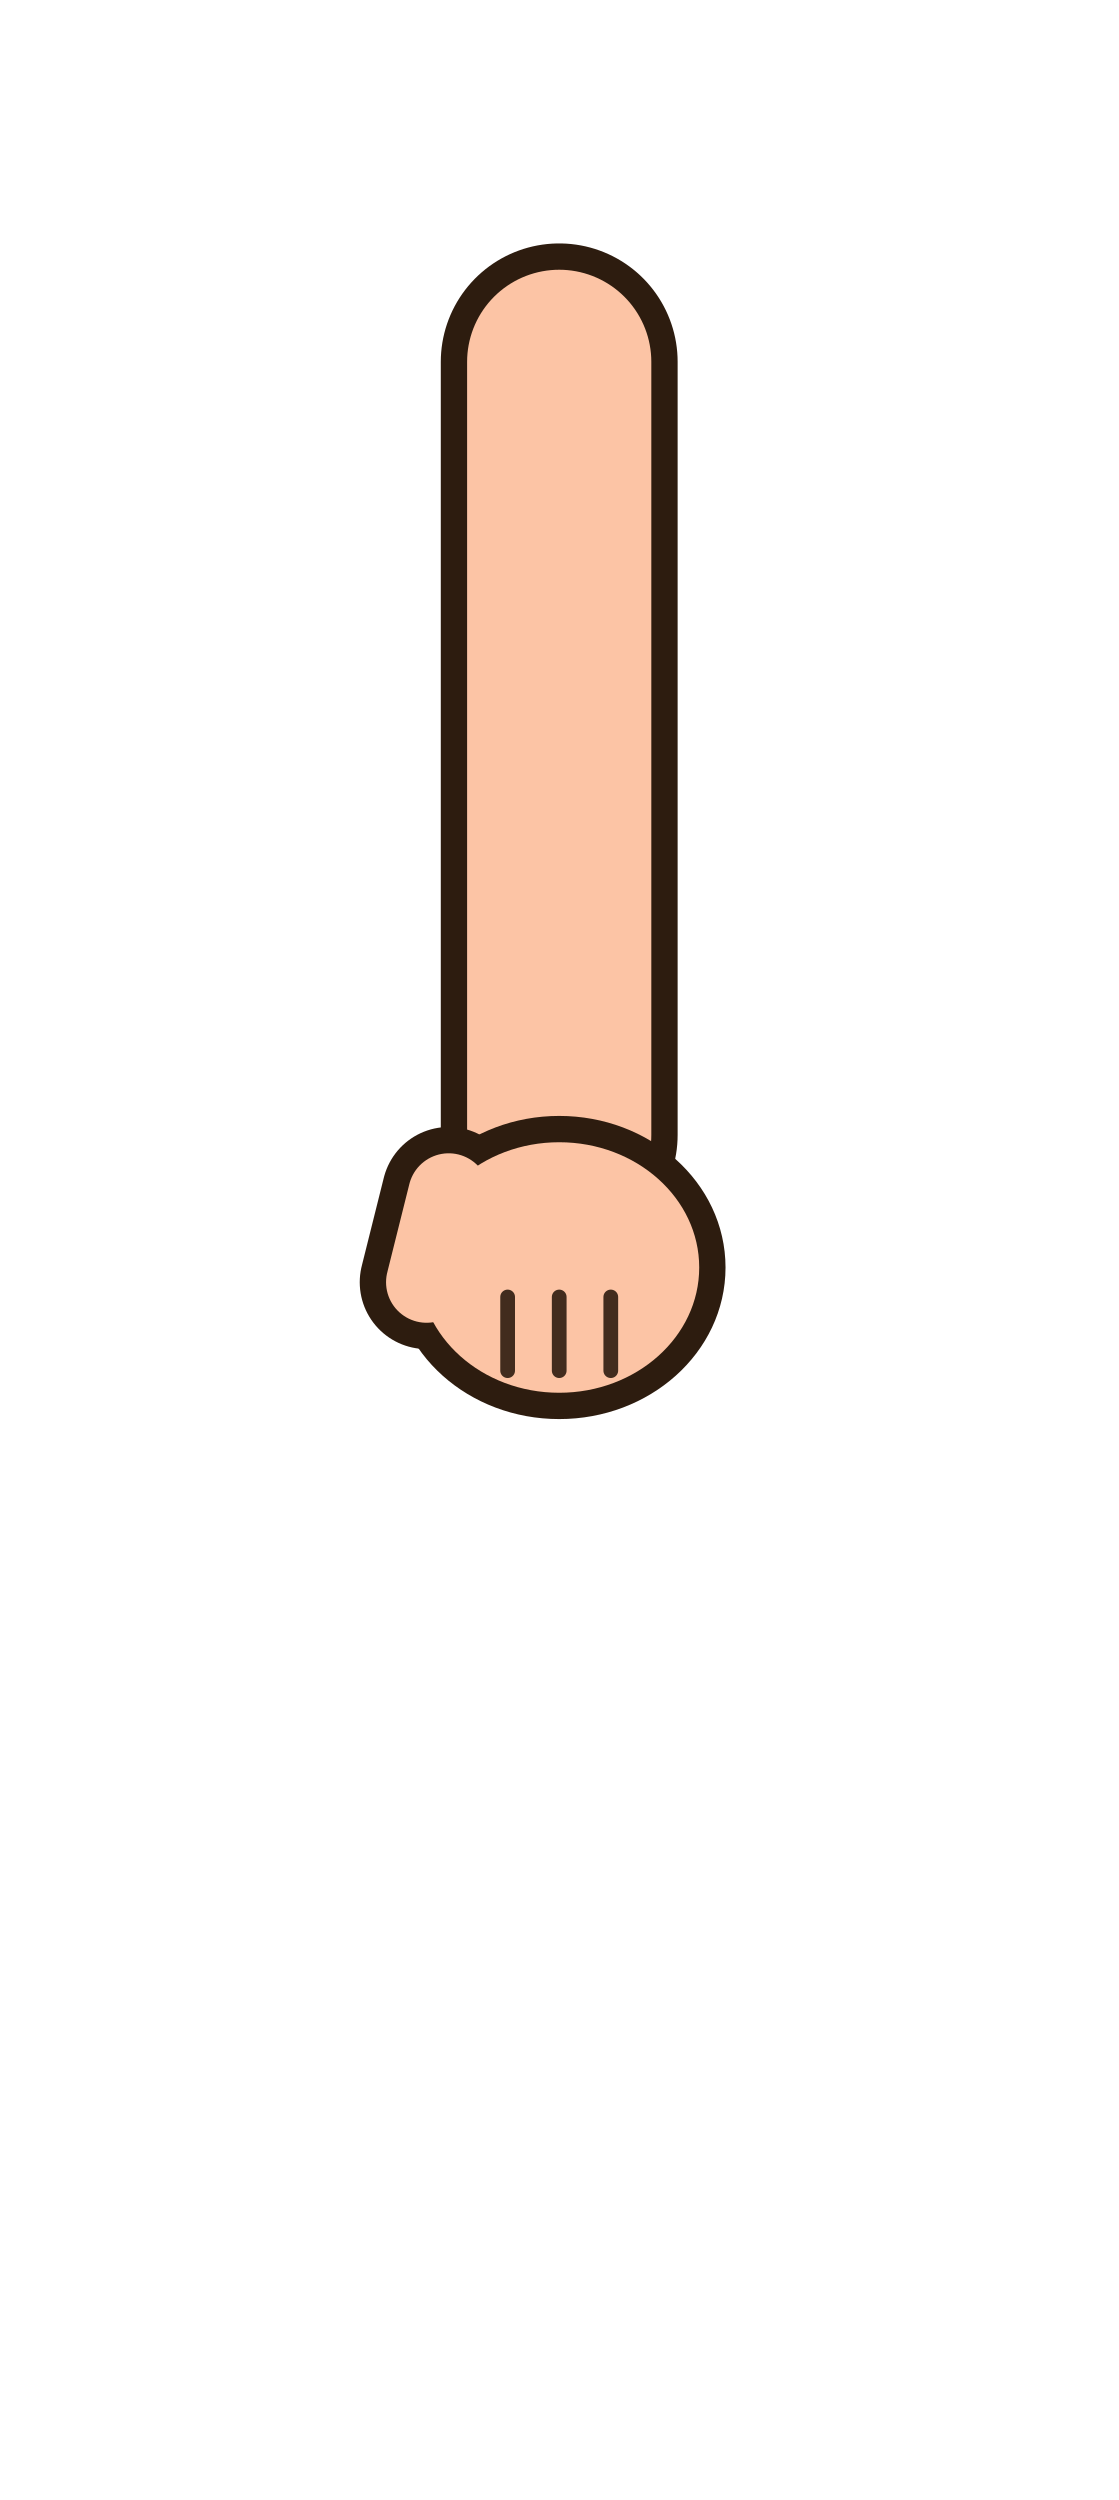
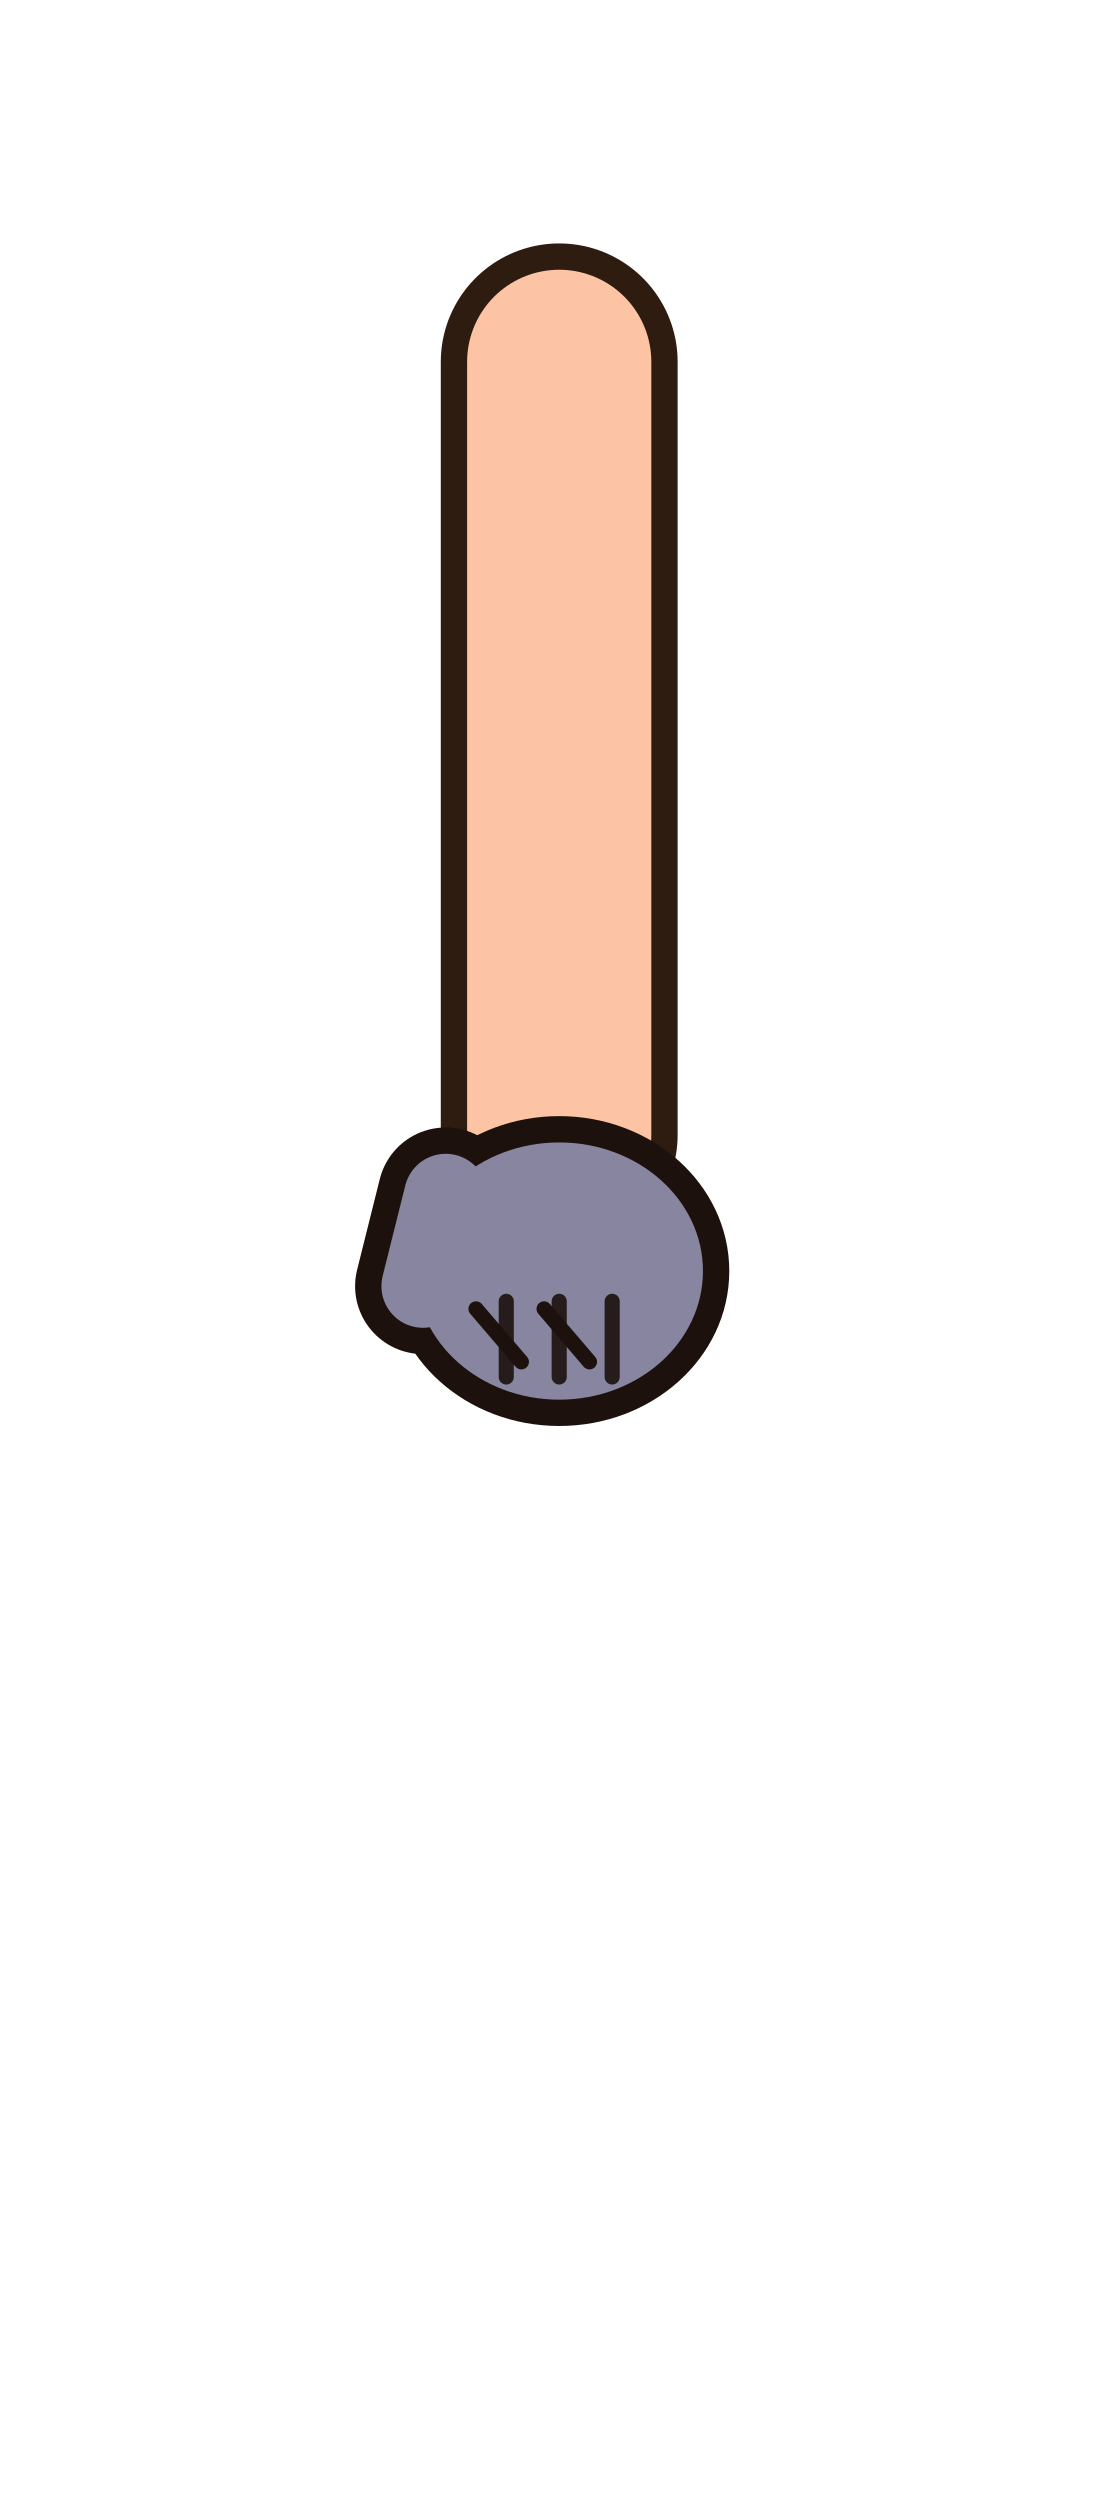
<svg xmlns="http://www.w3.org/2000/svg" width="340" height="760" viewBox="-170 -110 340 760">
  <line x1="0" y1="0" x2="0" y2="235" stroke="#2d1c0f" stroke-width="72" stroke-linecap="round" />
  <line x1="0" y1="0" x2="0" y2="235" stroke="#fcc4a5" stroke-width="56" stroke-linecap="round" />
-   <ellipse cx="0.0" cy="275.32" rx="42.56" ry="38.08" fill="#2d1c0f" stroke="#2d1c0f" stroke-width="16" />
-   <line x1="-33.6" y1="252.92" x2="-40.32" y2="279.8" stroke="#2d1c0f" stroke-width="40.64" stroke-linecap="round" />
-   <ellipse cx="0.0" cy="275.32" rx="42.56" ry="38.08" fill="#fcc4a5" />
-   <line x1="-33.6" y1="252.92" x2="-40.32" y2="279.8" stroke="#fcc4a5" stroke-width="24.64" stroke-linecap="round" />
-   <path d="M -15.68 284.28 L -15.68 306.68" fill="none" stroke="#2d1c0f" stroke-width="4.48" stroke-linecap="round" stroke-linejoin="round" opacity="0.9" />
-   <path d="M 0.0 284.28 L 0.0 306.68" fill="none" stroke="#2d1c0f" stroke-width="4.48" stroke-linecap="round" stroke-linejoin="round" opacity="0.9" />
-   <path d="M 15.68 284.28 L 15.68 306.68" fill="none" stroke="#2d1c0f" stroke-width="4.48" stroke-linecap="round" stroke-linejoin="round" opacity="0.9" />
+   <ellipse cx="0.0" cy="276.4" rx="43.7" ry="39.1" fill="#1c110c" stroke="#1c110c" stroke-width="16" />
+   <line x1="-34.5" y1="253.4" x2="-41.4" y2="281.0" stroke="#1c110c" stroke-width="41.3" stroke-linecap="round" />
+   <ellipse cx="0.0" cy="276.4" rx="43.7" ry="39.1" fill="#87859f" />
+   <line x1="-34.5" y1="253.4" x2="-41.4" y2="281.0" stroke="#87859f" stroke-width="25.3" stroke-linecap="round" />
+   <path d="M -16.1 285.6 L -16.1 308.6" fill="none" stroke="#1c110c" stroke-width="4.6" stroke-linecap="round" stroke-linejoin="round" opacity="0.9" />
+   <path d="M 0.0 285.6 L 0.0 308.6" fill="none" stroke="#1c110c" stroke-width="4.6" stroke-linecap="round" stroke-linejoin="round" opacity="0.9" />
+   <path d="M 16.1 285.6 L 16.1 308.6" fill="none" stroke="#1c110c" stroke-width="4.6" stroke-linecap="round" stroke-linejoin="round" opacity="0.9" />
+   <path d="M -25.3 287.9 l 13.8 16.1" fill="none" stroke="#1c110c" stroke-width="4.6" stroke-linecap="round" stroke-linejoin="round" opacity="1" />
+   <path d="M -4.6 287.9 l 13.8 16.1" fill="none" stroke="#1c110c" stroke-width="4.6" stroke-linecap="round" stroke-linejoin="round" opacity="1" />
</svg>
